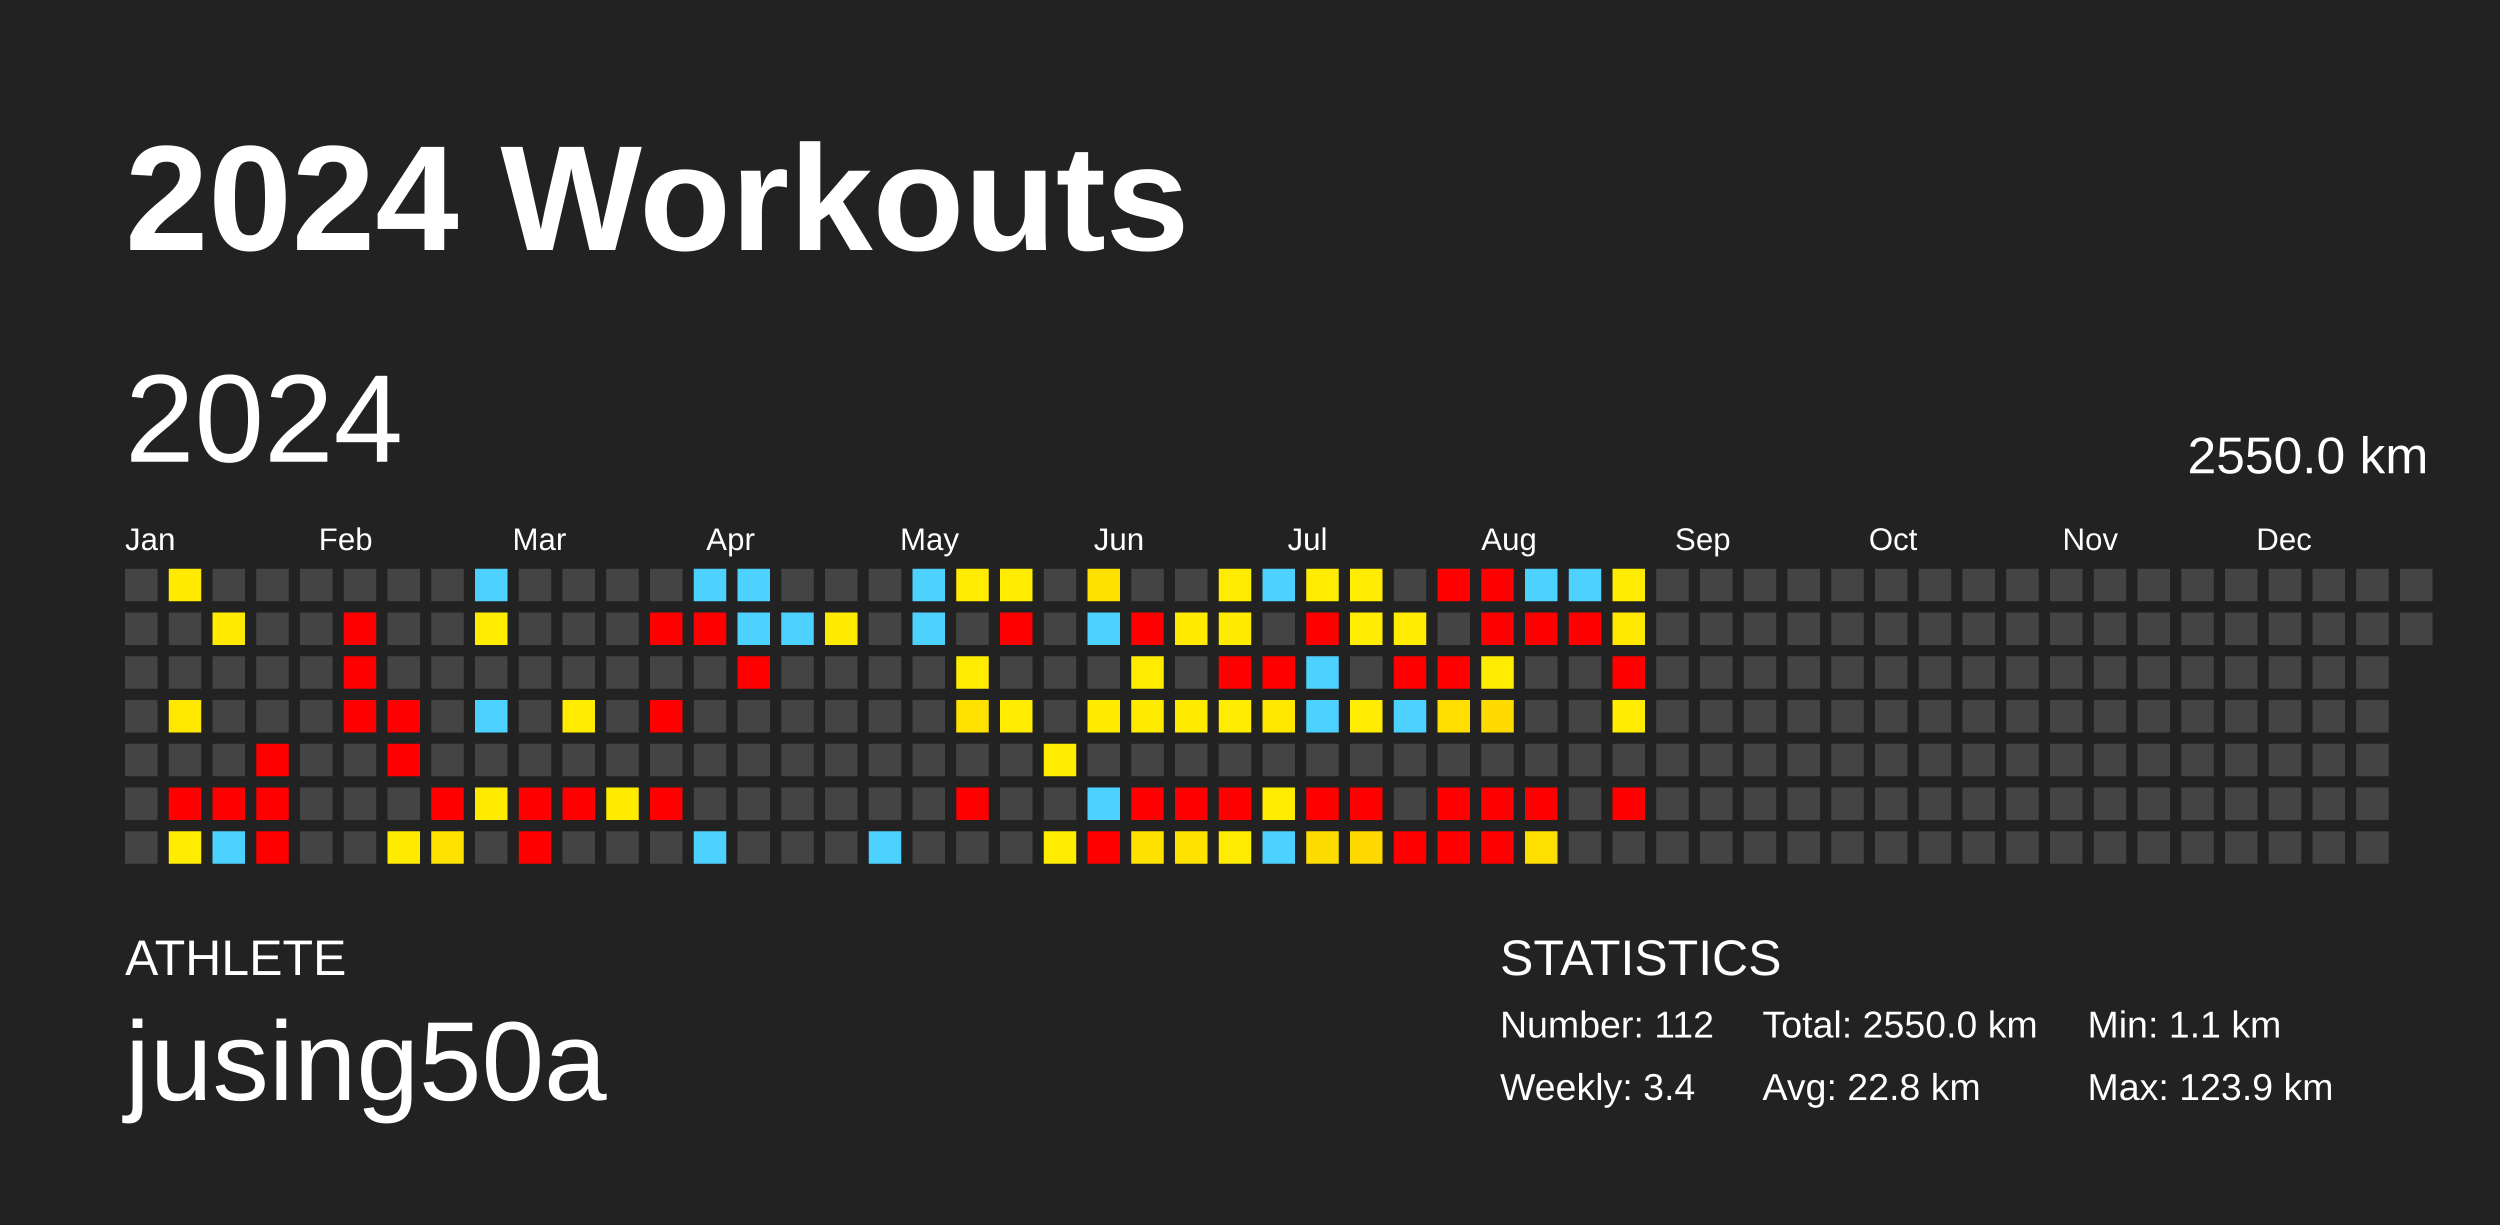
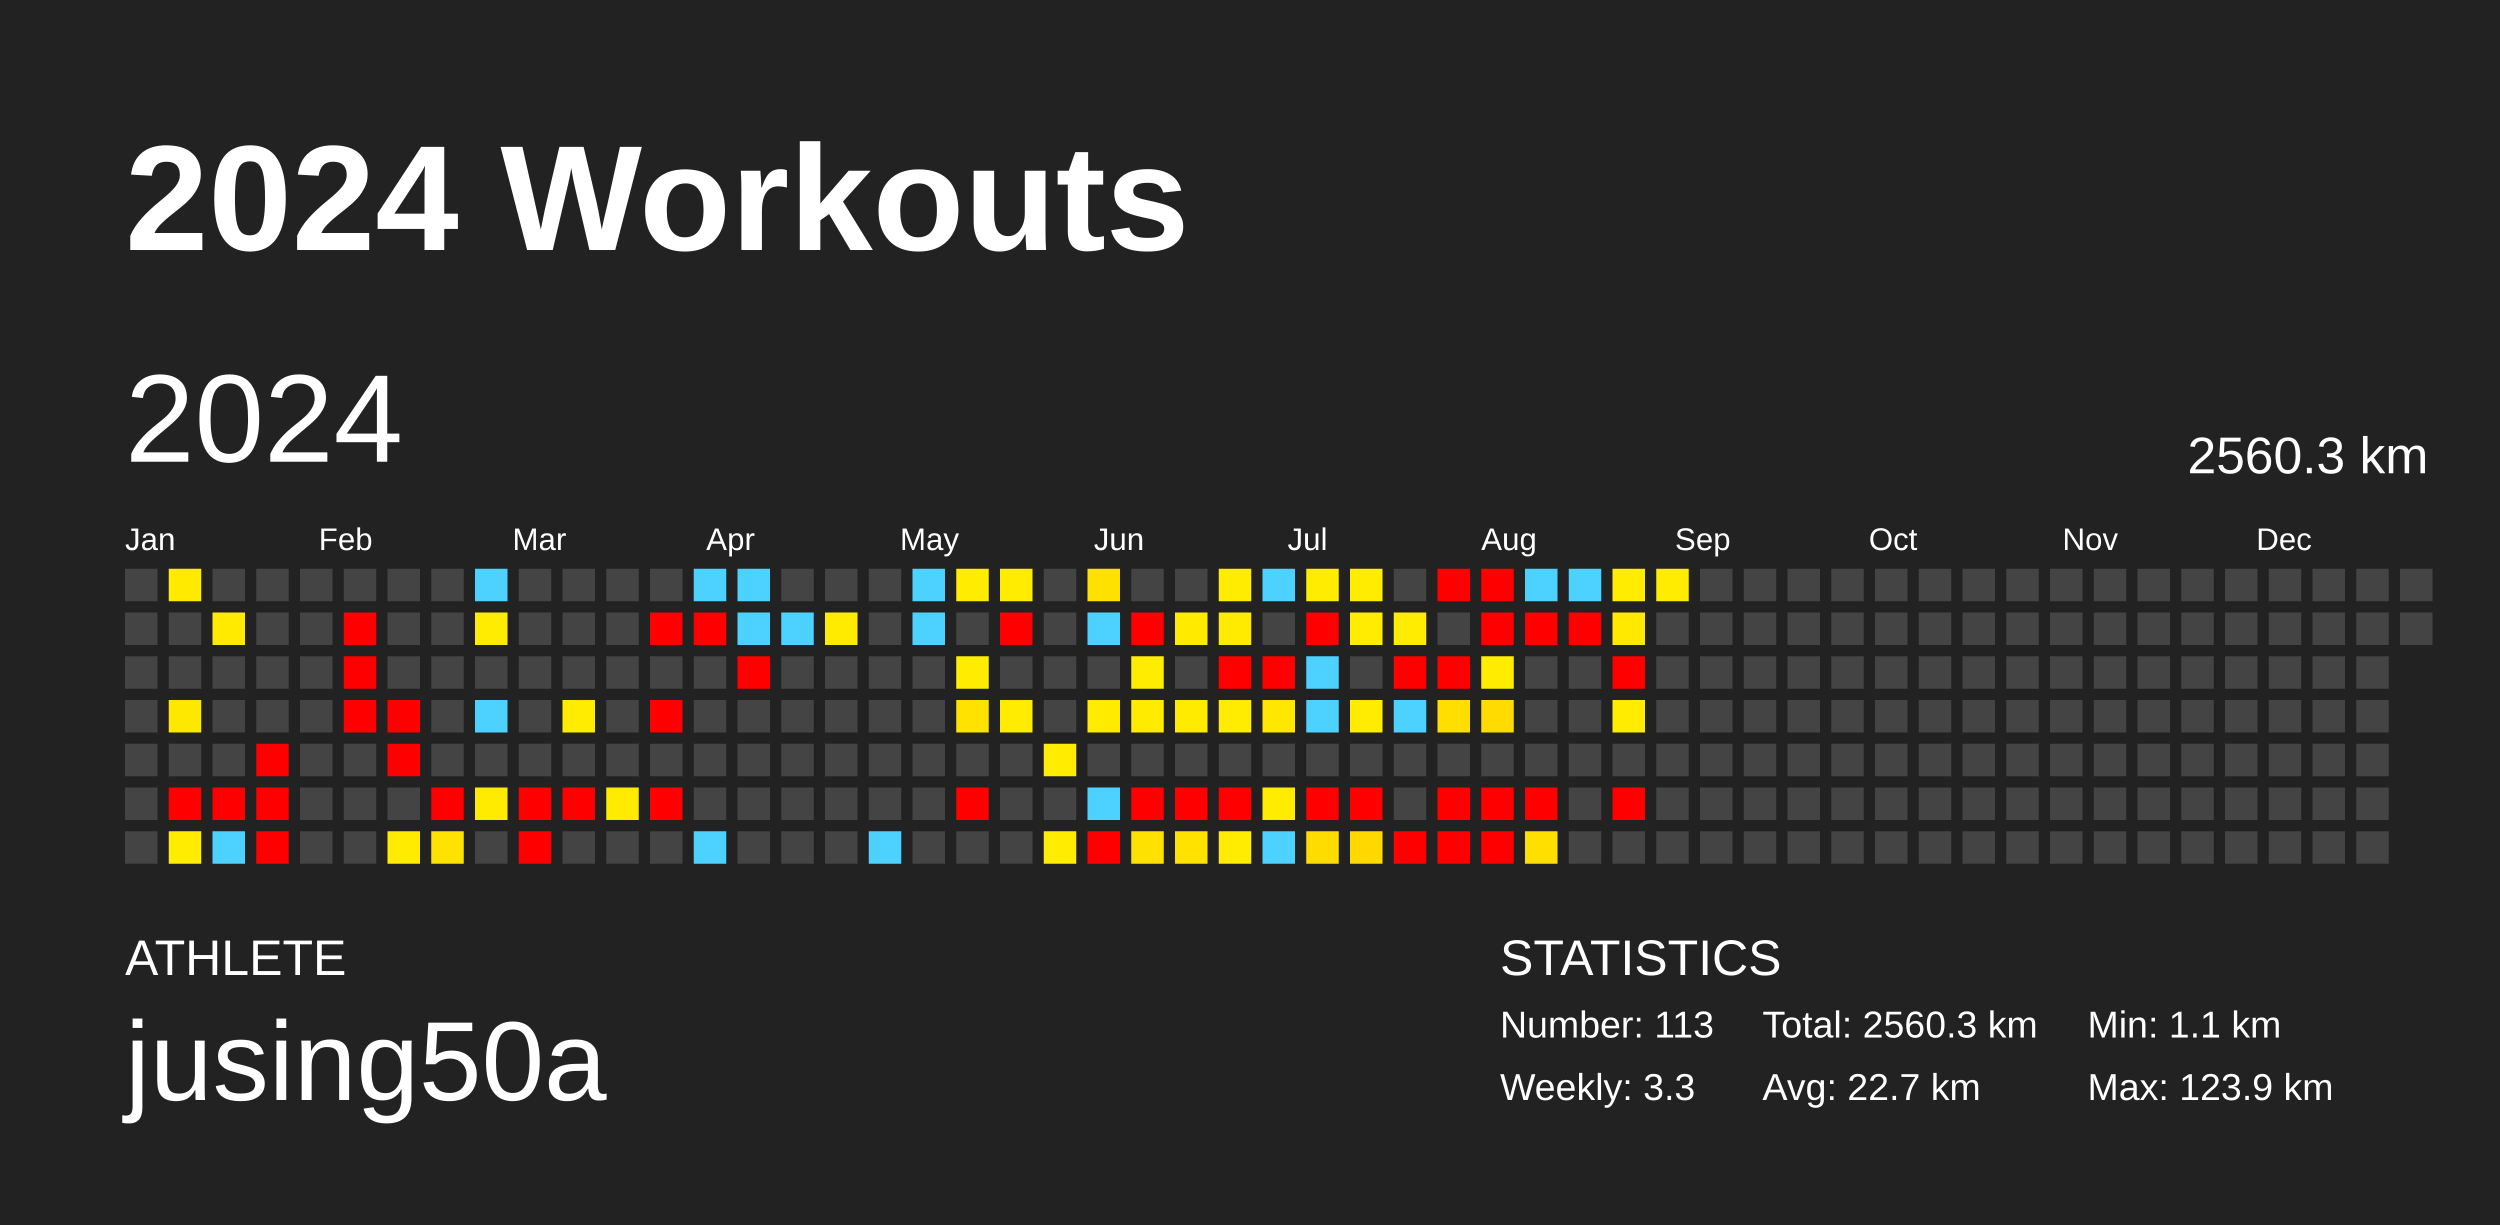
<svg xmlns="http://www.w3.org/2000/svg" baseProfile="full" height="98mm" version="1.1" viewBox="0,0,200,98" width="200mm">
  <defs />
  <rect fill="#222222" height="98" width="200" x="0" y="0" />
  <text fill="#FFFFFF" style="font-size:12px; font-family:Arial; font-weight:bold;" x="10" y="20">2024 Workouts</text>
  <text fill="#FFFFFF" style="font-size:4px; font-family:Arial" x="10" y="78">ATHLETE</text>
  <text fill="#FFFFFF" style="font-size:9px; font-family:Arial" x="10" y="88">jusing50a</text>
  <text fill="#FFFFFF" style="font-size:4px; font-family:Arial" x="120" y="78">STATISTICS</text>
-   <text fill="#FFFFFF" style="font-size:3px; font-family:Arial" x="120" y="83">Number: 112</text>
-   <text fill="#FFFFFF" style="font-size:3px; font-family:Arial" x="120" y="88">Weekly: 3.4</text>
-   <text fill="#FFFFFF" style="font-size:3px; font-family:Arial" x="141" y="83">Total: 2550.0 km</text>
-   <text fill="#FFFFFF" style="font-size:3px; font-family:Arial" x="141" y="88">Avg: 22.8 km</text>
+   <text fill="#FFFFFF" style="font-size:3px; font-family:Arial" x="120" y="83">Number: 113</text>
+   <text fill="#FFFFFF" style="font-size:3px; font-family:Arial" x="120" y="88">Weekly: 3.3</text>
+   <text fill="#FFFFFF" style="font-size:3px; font-family:Arial" x="141" y="83">Total: 2560.3 km</text>
+   <text fill="#FFFFFF" style="font-size:3px; font-family:Arial" x="141" y="88">Avg: 22.7 km</text>
  <text fill="#FFFFFF" style="font-size:3px; font-family:Arial" x="167" y="83">Min: 1.1 km</text>
  <text fill="#FFFFFF" style="font-size:3px; font-family:Arial" x="167" y="88">Max: 123.9 km</text>
  <text dominant-baseline="hanging" fill="#FFFFFF" style="font-size:10.0px; font-family:Arial;" x="10" y="30">2024</text>
-   <text dominant-baseline="hanging" fill="#FFFFFF" style="font-size:4.125px; font-family:Arial;" x="175" y="35">2550.0 km</text>
+   <text dominant-baseline="hanging" fill="#FFFFFF" style="font-size:4.125px; font-family:Arial;" x="175" y="35">2560.3 km</text>
  <text fill="#FFFFFF" style="font-size:2.5px; font-family:Arial" x="10.0" y="44">Jan</text>
  <text fill="#FFFFFF" style="font-size:2.5px; font-family:Arial" x="25.5" y="44">Feb</text>
  <text fill="#FFFFFF" style="font-size:2.5px; font-family:Arial" x="41.0" y="44">Mar</text>
  <text fill="#FFFFFF" style="font-size:2.5px; font-family:Arial" x="56.5" y="44">Apr</text>
  <text fill="#FFFFFF" style="font-size:2.5px; font-family:Arial" x="72.0" y="44">May</text>
  <text fill="#FFFFFF" style="font-size:2.5px; font-family:Arial" x="87.5" y="44">Jun</text>
  <text fill="#FFFFFF" style="font-size:2.5px; font-family:Arial" x="103.0" y="44">Jul</text>
  <text fill="#FFFFFF" style="font-size:2.5px; font-family:Arial" x="118.5" y="44">Aug</text>
  <text fill="#FFFFFF" style="font-size:2.5px; font-family:Arial" x="134.0" y="44">Sep</text>
  <text fill="#FFFFFF" style="font-size:2.5px; font-family:Arial" x="149.5" y="44">Oct</text>
  <text fill="#FFFFFF" style="font-size:2.5px; font-family:Arial" x="165.0" y="44">Nov</text>
  <text fill="#FFFFFF" style="font-size:2.5px; font-family:Arial" x="180.5" y="44">Dec</text>
  <rect fill="#444444" height="2.6" width="2.6" x="10.0" y="45.5" />
  <rect fill="#444444" height="2.6" width="2.6" x="10.0" y="49.0" />
  <rect fill="#444444" height="2.6" width="2.6" x="10.0" y="52.5" />
  <rect fill="#444444" height="2.6" width="2.6" x="10.0" y="56.0" />
  <rect fill="#444444" height="2.6" width="2.6" x="10.0" y="59.5" />
  <rect fill="#444444" height="2.6" width="2.6" x="10.0" y="63.0" />
  <rect fill="#444444" height="2.6" width="2.6" x="10.0" y="66.5" />
  <rect fill="#ffea00" height="2.6" width="2.6" x="13.5" y="45.5" />
  <rect fill="#444444" height="2.6" width="2.6" x="13.5" y="49.0" />
  <rect fill="#444444" height="2.6" width="2.6" x="13.5" y="52.5" />
  <rect fill="#ffe800" height="2.6" width="2.6" x="13.5" y="56.0" />
  <rect fill="#444444" height="2.6" width="2.6" x="13.5" y="59.5" />
  <rect fill="red" height="2.6" width="2.6" x="13.5" y="63.0" />
  <rect fill="#ffec00" height="2.6" width="2.6" x="13.5" y="66.5" />
  <rect fill="#444444" height="2.6" width="2.6" x="17.0" y="45.5" />
  <rect fill="#ffea00" height="2.6" width="2.6" x="17.0" y="49.0" />
  <rect fill="#444444" height="2.6" width="2.6" x="17.0" y="52.5" />
  <rect fill="#444444" height="2.6" width="2.6" x="17.0" y="56.0" />
  <rect fill="#444444" height="2.6" width="2.6" x="17.0" y="59.5" />
  <rect fill="red" height="2.6" width="2.6" x="17.0" y="63.0" />
  <rect fill="#4dd2ff" height="2.6" width="2.6" x="17.0" y="66.5" />
  <rect fill="#444444" height="2.6" width="2.6" x="20.5" y="45.5" />
  <rect fill="#444444" height="2.6" width="2.6" x="20.5" y="49.0" />
  <rect fill="#444444" height="2.6" width="2.6" x="20.5" y="52.5" />
  <rect fill="#444444" height="2.6" width="2.6" x="20.5" y="56.0" />
  <rect fill="red" height="2.6" width="2.6" x="20.5" y="59.5" />
  <rect fill="red" height="2.6" width="2.6" x="20.5" y="63.0" />
  <rect fill="red" height="2.6" width="2.6" x="20.5" y="66.5" />
  <rect fill="#444444" height="2.6" width="2.6" x="24.0" y="45.5" />
  <rect fill="#444444" height="2.6" width="2.6" x="24.0" y="49.0" />
  <rect fill="#444444" height="2.6" width="2.6" x="24.0" y="52.5" />
  <rect fill="#444444" height="2.6" width="2.6" x="24.0" y="56.0" />
  <rect fill="#444444" height="2.6" width="2.6" x="24.0" y="59.5" />
  <rect fill="#444444" height="2.6" width="2.6" x="24.0" y="63.0" />
  <rect fill="#444444" height="2.6" width="2.6" x="24.0" y="66.5" />
  <rect fill="#444444" height="2.6" width="2.6" x="27.5" y="45.5" />
  <rect fill="red" height="2.6" width="2.6" x="27.5" y="49.0" />
  <rect fill="red" height="2.6" width="2.6" x="27.5" y="52.5" />
  <rect fill="red" height="2.6" width="2.6" x="27.5" y="56.0" />
  <rect fill="#444444" height="2.6" width="2.6" x="27.5" y="59.5" />
  <rect fill="#444444" height="2.6" width="2.6" x="27.5" y="63.0" />
  <rect fill="#444444" height="2.6" width="2.6" x="27.5" y="66.5" />
  <rect fill="#444444" height="2.6" width="2.6" x="31.0" y="45.5" />
  <rect fill="#444444" height="2.6" width="2.6" x="31.0" y="49.0" />
  <rect fill="#444444" height="2.6" width="2.6" x="31.0" y="52.5" />
  <rect fill="red" height="2.6" width="2.6" x="31.0" y="56.0" />
  <rect fill="red" height="2.6" width="2.6" x="31.0" y="59.5" />
  <rect fill="#444444" height="2.6" width="2.6" x="31.0" y="63.0" />
  <rect fill="#ffeb00" height="2.6" width="2.6" x="31.0" y="66.5" />
  <rect fill="#444444" height="2.6" width="2.6" x="34.5" y="45.5" />
  <rect fill="#444444" height="2.6" width="2.6" x="34.5" y="49.0" />
  <rect fill="#444444" height="2.6" width="2.6" x="34.5" y="52.5" />
  <rect fill="#444444" height="2.6" width="2.6" x="34.5" y="56.0" />
  <rect fill="#444444" height="2.6" width="2.6" x="34.5" y="59.5" />
  <rect fill="red" height="2.6" width="2.6" x="34.5" y="63.0" />
  <rect fill="#ffe200" height="2.6" width="2.6" x="34.5" y="66.5" />
  <rect fill="#4dd2ff" height="2.6" width="2.6" x="38.0" y="45.5" />
  <rect fill="#ffec00" height="2.6" width="2.6" x="38.0" y="49.0" />
  <rect fill="#444444" height="2.6" width="2.6" x="38.0" y="52.5" />
  <rect fill="#4dd2ff" height="2.6" width="2.6" x="38.0" y="56.0" />
  <rect fill="#444444" height="2.6" width="2.6" x="38.0" y="59.5" />
  <rect fill="#ffeb00" height="2.6" width="2.6" x="38.0" y="63.0" />
  <rect fill="#444444" height="2.6" width="2.6" x="38.0" y="66.5" />
  <rect fill="#444444" height="2.6" width="2.6" x="41.5" y="45.5" />
  <rect fill="#444444" height="2.6" width="2.6" x="41.5" y="49.0" />
  <rect fill="#444444" height="2.6" width="2.6" x="41.5" y="52.5" />
  <rect fill="#444444" height="2.6" width="2.6" x="41.5" y="56.0" />
  <rect fill="#444444" height="2.6" width="2.6" x="41.5" y="59.5" />
  <rect fill="red" height="2.6" width="2.6" x="41.5" y="63.0" />
  <rect fill="red" height="2.6" width="2.6" x="41.5" y="66.5" />
  <rect fill="#444444" height="2.6" width="2.6" x="45.0" y="45.5" />
  <rect fill="#444444" height="2.6" width="2.6" x="45.0" y="49.0" />
  <rect fill="#444444" height="2.6" width="2.6" x="45.0" y="52.5" />
  <rect fill="#ffec00" height="2.6" width="2.6" x="45.0" y="56.0" />
  <rect fill="#444444" height="2.6" width="2.6" x="45.0" y="59.5" />
  <rect fill="red" height="2.6" width="2.6" x="45.0" y="63.0" />
  <rect fill="#444444" height="2.6" width="2.6" x="45.0" y="66.5" />
  <rect fill="#444444" height="2.6" width="2.6" x="48.5" y="45.5" />
  <rect fill="#444444" height="2.6" width="2.6" x="48.5" y="49.0" />
  <rect fill="#444444" height="2.6" width="2.6" x="48.5" y="52.5" />
  <rect fill="#444444" height="2.6" width="2.6" x="48.5" y="56.0" />
  <rect fill="#444444" height="2.6" width="2.6" x="48.5" y="59.5" />
  <rect fill="#ffeb00" height="2.6" width="2.6" x="48.5" y="63.0" />
  <rect fill="#444444" height="2.6" width="2.6" x="48.5" y="66.5" />
  <rect fill="#444444" height="2.6" width="2.6" x="52.0" y="45.5" />
  <rect fill="red" height="2.6" width="2.6" x="52.0" y="49.0" />
  <rect fill="#444444" height="2.6" width="2.6" x="52.0" y="52.5" />
  <rect fill="red" height="2.6" width="2.6" x="52.0" y="56.0" />
  <rect fill="#444444" height="2.6" width="2.6" x="52.0" y="59.5" />
  <rect fill="red" height="2.6" width="2.6" x="52.0" y="63.0" />
  <rect fill="#444444" height="2.6" width="2.6" x="52.0" y="66.5" />
  <rect fill="#4dd2ff" height="2.6" width="2.6" x="55.5" y="45.5" />
  <rect fill="red" height="2.6" width="2.6" x="55.5" y="49.0" />
  <rect fill="#444444" height="2.6" width="2.6" x="55.5" y="52.5" />
  <rect fill="#444444" height="2.6" width="2.6" x="55.5" y="56.0" />
  <rect fill="#444444" height="2.6" width="2.6" x="55.5" y="59.5" />
  <rect fill="#444444" height="2.6" width="2.6" x="55.5" y="63.0" />
  <rect fill="#4dd2ff" height="2.6" width="2.6" x="55.5" y="66.5" />
  <rect fill="#4dd2ff" height="2.6" width="2.6" x="59.0" y="45.5" />
  <rect fill="#4dd2ff" height="2.6" width="2.6" x="59.0" y="49.0" />
  <rect fill="red" height="2.6" width="2.6" x="59.0" y="52.5" />
  <rect fill="#444444" height="2.6" width="2.6" x="59.0" y="56.0" />
  <rect fill="#444444" height="2.6" width="2.6" x="59.0" y="59.5" />
  <rect fill="#444444" height="2.6" width="2.6" x="59.0" y="63.0" />
  <rect fill="#444444" height="2.6" width="2.6" x="59.0" y="66.5" />
  <rect fill="#444444" height="2.6" width="2.6" x="62.5" y="45.5" />
  <rect fill="#4dd2ff" height="2.6" width="2.6" x="62.5" y="49.0" />
  <rect fill="#444444" height="2.6" width="2.6" x="62.5" y="52.5" />
  <rect fill="#444444" height="2.6" width="2.6" x="62.5" y="56.0" />
  <rect fill="#444444" height="2.6" width="2.6" x="62.5" y="59.5" />
  <rect fill="#444444" height="2.6" width="2.6" x="62.5" y="63.0" />
  <rect fill="#444444" height="2.6" width="2.6" x="62.5" y="66.5" />
  <rect fill="#444444" height="2.6" width="2.6" x="66.0" y="45.5" />
  <rect fill="#ffeb00" height="2.6" width="2.6" x="66.0" y="49.0" />
  <rect fill="#444444" height="2.6" width="2.6" x="66.0" y="52.5" />
  <rect fill="#444444" height="2.6" width="2.6" x="66.0" y="56.0" />
  <rect fill="#444444" height="2.6" width="2.6" x="66.0" y="59.5" />
  <rect fill="#444444" height="2.6" width="2.6" x="66.0" y="63.0" />
  <rect fill="#444444" height="2.6" width="2.6" x="66.0" y="66.5" />
  <rect fill="#444444" height="2.6" width="2.6" x="69.5" y="45.5" />
  <rect fill="#444444" height="2.6" width="2.6" x="69.5" y="49.0" />
  <rect fill="#444444" height="2.6" width="2.6" x="69.5" y="52.5" />
  <rect fill="#444444" height="2.6" width="2.6" x="69.5" y="56.0" />
  <rect fill="#444444" height="2.6" width="2.6" x="69.5" y="59.5" />
  <rect fill="#444444" height="2.6" width="2.6" x="69.5" y="63.0" />
  <rect fill="#4dd2ff" height="2.6" width="2.6" x="69.5" y="66.5" />
  <rect fill="#4dd2ff" height="2.6" width="2.6" x="73.0" y="45.5" />
  <rect fill="#4dd2ff" height="2.6" width="2.6" x="73.0" y="49.0" />
  <rect fill="#444444" height="2.6" width="2.6" x="73.0" y="52.5" />
  <rect fill="#444444" height="2.6" width="2.6" x="73.0" y="56.0" />
  <rect fill="#444444" height="2.6" width="2.6" x="73.0" y="59.5" />
  <rect fill="#444444" height="2.6" width="2.6" x="73.0" y="63.0" />
  <rect fill="#444444" height="2.6" width="2.6" x="73.0" y="66.5" />
  <rect fill="#ffec00" height="2.6" width="2.6" x="76.5" y="45.5" />
  <rect fill="#444444" height="2.6" width="2.6" x="76.5" y="49.0" />
  <rect fill="#ffec00" height="2.6" width="2.6" x="76.5" y="52.5" />
  <rect fill="#ffe200" height="2.6" width="2.6" x="76.5" y="56.0" />
  <rect fill="#444444" height="2.6" width="2.6" x="76.5" y="59.5" />
  <rect fill="red" height="2.6" width="2.6" x="76.5" y="63.0" />
  <rect fill="#444444" height="2.6" width="2.6" x="76.5" y="66.5" />
  <rect fill="#ffec00" height="2.6" width="2.6" x="80.0" y="45.5" />
  <rect fill="red" height="2.6" width="2.6" x="80.0" y="49.0" />
  <rect fill="#444444" height="2.6" width="2.6" x="80.0" y="52.5" />
  <rect fill="#ffec00" height="2.6" width="2.6" x="80.0" y="56.0" />
  <rect fill="#444444" height="2.6" width="2.6" x="80.0" y="59.5" />
  <rect fill="#444444" height="2.6" width="2.6" x="80.0" y="63.0" />
  <rect fill="#444444" height="2.6" width="2.6" x="80.0" y="66.5" />
  <rect fill="#444444" height="2.6" width="2.6" x="83.5" y="45.5" />
  <rect fill="#444444" height="2.6" width="2.6" x="83.5" y="49.0" />
  <rect fill="#444444" height="2.6" width="2.6" x="83.5" y="52.5" />
  <rect fill="#444444" height="2.6" width="2.6" x="83.5" y="56.0" />
  <rect fill="#ffec00" height="2.6" width="2.6" x="83.5" y="59.5" />
  <rect fill="#444444" height="2.6" width="2.6" x="83.5" y="63.0" />
  <rect fill="#ffec00" height="2.6" width="2.6" x="83.5" y="66.5" />
  <rect fill="#ffe100" height="2.6" width="2.6" x="87.0" y="45.5" />
  <rect fill="#4dd2ff" height="2.6" width="2.6" x="87.0" y="49.0" />
  <rect fill="#444444" height="2.6" width="2.6" x="87.0" y="52.5" />
  <rect fill="#ffeb00" height="2.6" width="2.6" x="87.0" y="56.0" />
  <rect fill="#444444" height="2.6" width="2.6" x="87.0" y="59.5" />
  <rect fill="#4dd2ff" height="2.6" width="2.6" x="87.0" y="63.0" />
  <rect fill="red" height="2.6" width="2.6" x="87.0" y="66.5" />
  <rect fill="#444444" height="2.6" width="2.6" x="90.5" y="45.5" />
  <rect fill="red" height="2.6" width="2.6" x="90.5" y="49.0" />
  <rect fill="#ffec00" height="2.6" width="2.6" x="90.5" y="52.5" />
  <rect fill="#ffeb00" height="2.6" width="2.6" x="90.5" y="56.0" />
  <rect fill="#444444" height="2.6" width="2.6" x="90.5" y="59.5" />
  <rect fill="red" height="2.6" width="2.6" x="90.5" y="63.0" />
  <rect fill="#ffe100" height="2.6" width="2.6" x="90.5" y="66.5" />
  <rect fill="#444444" height="2.6" width="2.6" x="94.0" y="45.5" />
  <rect fill="#ffea00" height="2.6" width="2.6" x="94.0" y="49.0" />
  <rect fill="#444444" height="2.6" width="2.6" x="94.0" y="52.5" />
  <rect fill="#ffeb00" height="2.6" width="2.6" x="94.0" y="56.0" />
  <rect fill="#444444" height="2.6" width="2.6" x="94.0" y="59.5" />
  <rect fill="red" height="2.6" width="2.6" x="94.0" y="63.0" />
  <rect fill="#ffe200" height="2.6" width="2.6" x="94.0" y="66.5" />
  <rect fill="#ffec00" height="2.6" width="2.6" x="97.5" y="45.5" />
  <rect fill="#ffeb00" height="2.6" width="2.6" x="97.5" y="49.0" />
  <rect fill="red" height="2.6" width="2.6" x="97.5" y="52.5" />
  <rect fill="#ffec00" height="2.6" width="2.6" x="97.5" y="56.0" />
  <rect fill="#444444" height="2.6" width="2.6" x="97.5" y="59.5" />
  <rect fill="red" height="2.6" width="2.6" x="97.5" y="63.0" />
  <rect fill="#ffec00" height="2.6" width="2.6" x="97.5" y="66.5" />
  <rect fill="#4dd2ff" height="2.6" width="2.6" x="101.0" y="45.5" />
  <rect fill="#444444" height="2.6" width="2.6" x="101.0" y="49.0" />
  <rect fill="red" height="2.6" width="2.6" x="101.0" y="52.5" />
  <rect fill="#ffe700" height="2.6" width="2.6" x="101.0" y="56.0" />
  <rect fill="#444444" height="2.6" width="2.6" x="101.0" y="59.5" />
  <rect fill="#ffec00" height="2.6" width="2.6" x="101.0" y="63.0" />
  <rect fill="#4dd2ff" height="2.6" width="2.6" x="101.0" y="66.5" />
  <rect fill="#ffec00" height="2.6" width="2.6" x="104.5" y="45.5" />
  <rect fill="red" height="2.6" width="2.6" x="104.5" y="49.0" />
  <rect fill="#4dd2ff" height="2.6" width="2.6" x="104.5" y="52.5" />
  <rect fill="#4dd2ff" height="2.6" width="2.6" x="104.5" y="56.0" />
  <rect fill="#444444" height="2.6" width="2.6" x="104.5" y="59.5" />
  <rect fill="red" height="2.6" width="2.6" x="104.5" y="63.0" />
  <rect fill="#ffdc00" height="2.6" width="2.6" x="104.5" y="66.5" />
  <rect fill="#ffec00" height="2.6" width="2.6" x="108.0" y="45.5" />
  <rect fill="#ffec00" height="2.6" width="2.6" x="108.0" y="49.0" />
  <rect fill="#444444" height="2.6" width="2.6" x="108.0" y="52.5" />
  <rect fill="#ffec00" height="2.6" width="2.6" x="108.0" y="56.0" />
  <rect fill="#444444" height="2.6" width="2.6" x="108.0" y="59.5" />
  <rect fill="red" height="2.6" width="2.6" x="108.0" y="63.0" />
  <rect fill="#ffd800" height="2.6" width="2.6" x="108.0" y="66.5" />
  <rect fill="#444444" height="2.6" width="2.6" x="111.5" y="45.5" />
  <rect fill="#ffec00" height="2.6" width="2.6" x="111.5" y="49.0" />
  <rect fill="red" height="2.6" width="2.6" x="111.5" y="52.5" />
  <rect fill="#4dd2ff" height="2.6" width="2.6" x="111.5" y="56.0" />
  <rect fill="#444444" height="2.6" width="2.6" x="111.5" y="59.5" />
  <rect fill="#444444" height="2.6" width="2.6" x="111.5" y="63.0" />
  <rect fill="red" height="2.6" width="2.6" x="111.5" y="66.5" />
  <rect fill="red" height="2.6" width="2.6" x="115.0" y="45.5" />
  <rect fill="#444444" height="2.6" width="2.6" x="115.0" y="49.0" />
  <rect fill="red" height="2.6" width="2.6" x="115.0" y="52.5" />
  <rect fill="#ffde00" height="2.6" width="2.6" x="115.0" y="56.0" />
  <rect fill="#444444" height="2.6" width="2.6" x="115.0" y="59.5" />
  <rect fill="red" height="2.6" width="2.6" x="115.0" y="63.0" />
  <rect fill="red" height="2.6" width="2.6" x="115.0" y="66.5" />
  <rect fill="red" height="2.6" width="2.6" x="118.5" y="45.5" />
  <rect fill="red" height="2.6" width="2.6" x="118.5" y="49.0" />
  <rect fill="#ffec00" height="2.6" width="2.6" x="118.5" y="52.5" />
  <rect fill="#ffdb00" height="2.6" width="2.6" x="118.5" y="56.0" />
  <rect fill="#444444" height="2.6" width="2.6" x="118.5" y="59.5" />
  <rect fill="red" height="2.6" width="2.6" x="118.5" y="63.0" />
  <rect fill="red" height="2.6" width="2.6" x="118.5" y="66.5" />
  <rect fill="#4dd2ff" height="2.6" width="2.6" x="122.0" y="45.5" />
  <rect fill="red" height="2.6" width="2.6" x="122.0" y="49.0" />
  <rect fill="#444444" height="2.6" width="2.6" x="122.0" y="52.5" />
  <rect fill="#444444" height="2.6" width="2.6" x="122.0" y="56.0" />
  <rect fill="#444444" height="2.6" width="2.6" x="122.0" y="59.5" />
  <rect fill="red" height="2.6" width="2.6" x="122.0" y="63.0" />
  <rect fill="#ffdf00" height="2.6" width="2.6" x="122.0" y="66.5" />
  <rect fill="#4dd2ff" height="2.6" width="2.6" x="125.5" y="45.5" />
  <rect fill="red" height="2.6" width="2.6" x="125.5" y="49.0" />
  <rect fill="#444444" height="2.6" width="2.6" x="125.5" y="52.5" />
  <rect fill="#444444" height="2.6" width="2.6" x="125.5" y="56.0" />
  <rect fill="#444444" height="2.6" width="2.6" x="125.5" y="59.5" />
  <rect fill="#444444" height="2.6" width="2.6" x="125.5" y="63.0" />
  <rect fill="#444444" height="2.6" width="2.6" x="125.5" y="66.5" />
  <rect fill="#ffec00" height="2.6" width="2.6" x="129.0" y="45.5" />
  <rect fill="#ffe900" height="2.6" width="2.6" x="129.0" y="49.0" />
  <rect fill="red" height="2.6" width="2.6" x="129.0" y="52.5" />
  <rect fill="#ffec00" height="2.6" width="2.6" x="129.0" y="56.0" />
  <rect fill="#444444" height="2.6" width="2.6" x="129.0" y="59.5" />
  <rect fill="red" height="2.6" width="2.6" x="129.0" y="63.0" />
  <rect fill="#444444" height="2.6" width="2.6" x="129.0" y="66.5" />
-   <rect fill="#444444" height="2.6" width="2.6" x="132.5" y="45.5" />
+   <rect fill="#ffec00" height="2.6" width="2.6" x="132.5" y="45.5" />
  <rect fill="#444444" height="2.6" width="2.6" x="132.5" y="49.0" />
  <rect fill="#444444" height="2.6" width="2.6" x="132.5" y="52.5" />
  <rect fill="#444444" height="2.6" width="2.6" x="132.5" y="56.0" />
  <rect fill="#444444" height="2.6" width="2.6" x="132.5" y="59.5" />
  <rect fill="#444444" height="2.6" width="2.6" x="132.5" y="63.0" />
  <rect fill="#444444" height="2.6" width="2.6" x="132.5" y="66.5" />
  <rect fill="#444444" height="2.6" width="2.6" x="136.0" y="45.5" />
  <rect fill="#444444" height="2.6" width="2.6" x="136.0" y="49.0" />
  <rect fill="#444444" height="2.6" width="2.6" x="136.0" y="52.5" />
  <rect fill="#444444" height="2.6" width="2.6" x="136.0" y="56.0" />
  <rect fill="#444444" height="2.6" width="2.6" x="136.0" y="59.5" />
  <rect fill="#444444" height="2.6" width="2.6" x="136.0" y="63.0" />
  <rect fill="#444444" height="2.6" width="2.6" x="136.0" y="66.5" />
  <rect fill="#444444" height="2.6" width="2.6" x="139.5" y="45.5" />
  <rect fill="#444444" height="2.6" width="2.6" x="139.5" y="49.0" />
  <rect fill="#444444" height="2.6" width="2.6" x="139.5" y="52.5" />
  <rect fill="#444444" height="2.6" width="2.6" x="139.5" y="56.0" />
  <rect fill="#444444" height="2.6" width="2.6" x="139.5" y="59.5" />
  <rect fill="#444444" height="2.6" width="2.6" x="139.5" y="63.0" />
  <rect fill="#444444" height="2.6" width="2.6" x="139.5" y="66.5" />
  <rect fill="#444444" height="2.6" width="2.6" x="143.0" y="45.5" />
  <rect fill="#444444" height="2.6" width="2.6" x="143.0" y="49.0" />
  <rect fill="#444444" height="2.6" width="2.6" x="143.0" y="52.5" />
  <rect fill="#444444" height="2.6" width="2.6" x="143.0" y="56.0" />
  <rect fill="#444444" height="2.6" width="2.6" x="143.0" y="59.5" />
  <rect fill="#444444" height="2.6" width="2.6" x="143.0" y="63.0" />
  <rect fill="#444444" height="2.6" width="2.6" x="143.0" y="66.5" />
  <rect fill="#444444" height="2.6" width="2.6" x="146.5" y="45.5" />
  <rect fill="#444444" height="2.6" width="2.6" x="146.5" y="49.0" />
  <rect fill="#444444" height="2.6" width="2.6" x="146.5" y="52.5" />
  <rect fill="#444444" height="2.6" width="2.6" x="146.5" y="56.0" />
  <rect fill="#444444" height="2.6" width="2.6" x="146.5" y="59.5" />
  <rect fill="#444444" height="2.6" width="2.6" x="146.5" y="63.0" />
  <rect fill="#444444" height="2.6" width="2.6" x="146.5" y="66.5" />
  <rect fill="#444444" height="2.6" width="2.6" x="150.0" y="45.5" />
  <rect fill="#444444" height="2.6" width="2.6" x="150.0" y="49.0" />
  <rect fill="#444444" height="2.6" width="2.6" x="150.0" y="52.5" />
  <rect fill="#444444" height="2.6" width="2.6" x="150.0" y="56.0" />
  <rect fill="#444444" height="2.6" width="2.6" x="150.0" y="59.5" />
  <rect fill="#444444" height="2.6" width="2.6" x="150.0" y="63.0" />
  <rect fill="#444444" height="2.6" width="2.6" x="150.0" y="66.5" />
  <rect fill="#444444" height="2.6" width="2.6" x="153.5" y="45.5" />
  <rect fill="#444444" height="2.6" width="2.6" x="153.5" y="49.0" />
  <rect fill="#444444" height="2.6" width="2.6" x="153.5" y="52.5" />
  <rect fill="#444444" height="2.6" width="2.6" x="153.5" y="56.0" />
  <rect fill="#444444" height="2.6" width="2.6" x="153.5" y="59.5" />
  <rect fill="#444444" height="2.6" width="2.6" x="153.5" y="63.0" />
  <rect fill="#444444" height="2.6" width="2.6" x="153.5" y="66.5" />
  <rect fill="#444444" height="2.6" width="2.6" x="157.0" y="45.5" />
  <rect fill="#444444" height="2.6" width="2.6" x="157.0" y="49.0" />
  <rect fill="#444444" height="2.6" width="2.6" x="157.0" y="52.5" />
  <rect fill="#444444" height="2.6" width="2.6" x="157.0" y="56.0" />
  <rect fill="#444444" height="2.6" width="2.6" x="157.0" y="59.5" />
  <rect fill="#444444" height="2.6" width="2.6" x="157.0" y="63.0" />
  <rect fill="#444444" height="2.6" width="2.6" x="157.0" y="66.5" />
  <rect fill="#444444" height="2.6" width="2.6" x="160.5" y="45.5" />
  <rect fill="#444444" height="2.6" width="2.6" x="160.5" y="49.0" />
  <rect fill="#444444" height="2.6" width="2.6" x="160.5" y="52.5" />
  <rect fill="#444444" height="2.6" width="2.6" x="160.5" y="56.0" />
  <rect fill="#444444" height="2.6" width="2.6" x="160.5" y="59.5" />
  <rect fill="#444444" height="2.6" width="2.6" x="160.5" y="63.0" />
  <rect fill="#444444" height="2.6" width="2.6" x="160.5" y="66.5" />
  <rect fill="#444444" height="2.6" width="2.6" x="164.0" y="45.5" />
  <rect fill="#444444" height="2.6" width="2.6" x="164.0" y="49.0" />
  <rect fill="#444444" height="2.6" width="2.6" x="164.0" y="52.5" />
  <rect fill="#444444" height="2.6" width="2.6" x="164.0" y="56.0" />
  <rect fill="#444444" height="2.6" width="2.6" x="164.0" y="59.5" />
  <rect fill="#444444" height="2.6" width="2.6" x="164.0" y="63.0" />
  <rect fill="#444444" height="2.6" width="2.6" x="164.0" y="66.5" />
  <rect fill="#444444" height="2.6" width="2.6" x="167.5" y="45.5" />
  <rect fill="#444444" height="2.6" width="2.6" x="167.5" y="49.0" />
  <rect fill="#444444" height="2.6" width="2.6" x="167.5" y="52.5" />
  <rect fill="#444444" height="2.6" width="2.6" x="167.5" y="56.0" />
  <rect fill="#444444" height="2.6" width="2.6" x="167.5" y="59.5" />
  <rect fill="#444444" height="2.6" width="2.6" x="167.5" y="63.0" />
  <rect fill="#444444" height="2.6" width="2.6" x="167.5" y="66.5" />
  <rect fill="#444444" height="2.6" width="2.6" x="171.0" y="45.5" />
  <rect fill="#444444" height="2.6" width="2.6" x="171.0" y="49.0" />
  <rect fill="#444444" height="2.6" width="2.6" x="171.0" y="52.5" />
  <rect fill="#444444" height="2.6" width="2.6" x="171.0" y="56.0" />
  <rect fill="#444444" height="2.6" width="2.6" x="171.0" y="59.5" />
  <rect fill="#444444" height="2.6" width="2.6" x="171.0" y="63.0" />
  <rect fill="#444444" height="2.6" width="2.6" x="171.0" y="66.5" />
  <rect fill="#444444" height="2.6" width="2.6" x="174.5" y="45.5" />
  <rect fill="#444444" height="2.6" width="2.6" x="174.5" y="49.0" />
  <rect fill="#444444" height="2.6" width="2.6" x="174.5" y="52.5" />
  <rect fill="#444444" height="2.6" width="2.6" x="174.5" y="56.0" />
  <rect fill="#444444" height="2.6" width="2.6" x="174.5" y="59.5" />
  <rect fill="#444444" height="2.6" width="2.6" x="174.5" y="63.0" />
  <rect fill="#444444" height="2.6" width="2.6" x="174.5" y="66.5" />
  <rect fill="#444444" height="2.6" width="2.6" x="178.0" y="45.5" />
  <rect fill="#444444" height="2.6" width="2.6" x="178.0" y="49.0" />
  <rect fill="#444444" height="2.6" width="2.6" x="178.0" y="52.5" />
  <rect fill="#444444" height="2.6" width="2.6" x="178.0" y="56.0" />
  <rect fill="#444444" height="2.6" width="2.6" x="178.0" y="59.5" />
  <rect fill="#444444" height="2.6" width="2.6" x="178.0" y="63.0" />
  <rect fill="#444444" height="2.6" width="2.6" x="178.0" y="66.5" />
  <rect fill="#444444" height="2.6" width="2.6" x="181.5" y="45.5" />
  <rect fill="#444444" height="2.6" width="2.6" x="181.5" y="49.0" />
  <rect fill="#444444" height="2.6" width="2.6" x="181.5" y="52.5" />
  <rect fill="#444444" height="2.6" width="2.6" x="181.5" y="56.0" />
  <rect fill="#444444" height="2.6" width="2.6" x="181.5" y="59.5" />
  <rect fill="#444444" height="2.6" width="2.6" x="181.5" y="63.0" />
  <rect fill="#444444" height="2.6" width="2.6" x="181.5" y="66.5" />
  <rect fill="#444444" height="2.6" width="2.6" x="185.0" y="45.5" />
  <rect fill="#444444" height="2.6" width="2.6" x="185.0" y="49.0" />
  <rect fill="#444444" height="2.6" width="2.6" x="185.0" y="52.5" />
  <rect fill="#444444" height="2.6" width="2.6" x="185.0" y="56.0" />
  <rect fill="#444444" height="2.6" width="2.6" x="185.0" y="59.5" />
  <rect fill="#444444" height="2.6" width="2.6" x="185.0" y="63.0" />
  <rect fill="#444444" height="2.6" width="2.6" x="185.0" y="66.5" />
  <rect fill="#444444" height="2.6" width="2.6" x="188.5" y="45.5" />
  <rect fill="#444444" height="2.6" width="2.6" x="188.5" y="49.0" />
  <rect fill="#444444" height="2.6" width="2.6" x="188.5" y="52.5" />
  <rect fill="#444444" height="2.6" width="2.6" x="188.5" y="56.0" />
  <rect fill="#444444" height="2.6" width="2.6" x="188.5" y="59.5" />
  <rect fill="#444444" height="2.6" width="2.6" x="188.5" y="63.0" />
  <rect fill="#444444" height="2.6" width="2.6" x="188.5" y="66.5" />
  <rect fill="#444444" height="2.6" width="2.6" x="192.0" y="45.5" />
  <rect fill="#444444" height="2.6" width="2.6" x="192.0" y="49.0" />
</svg>
